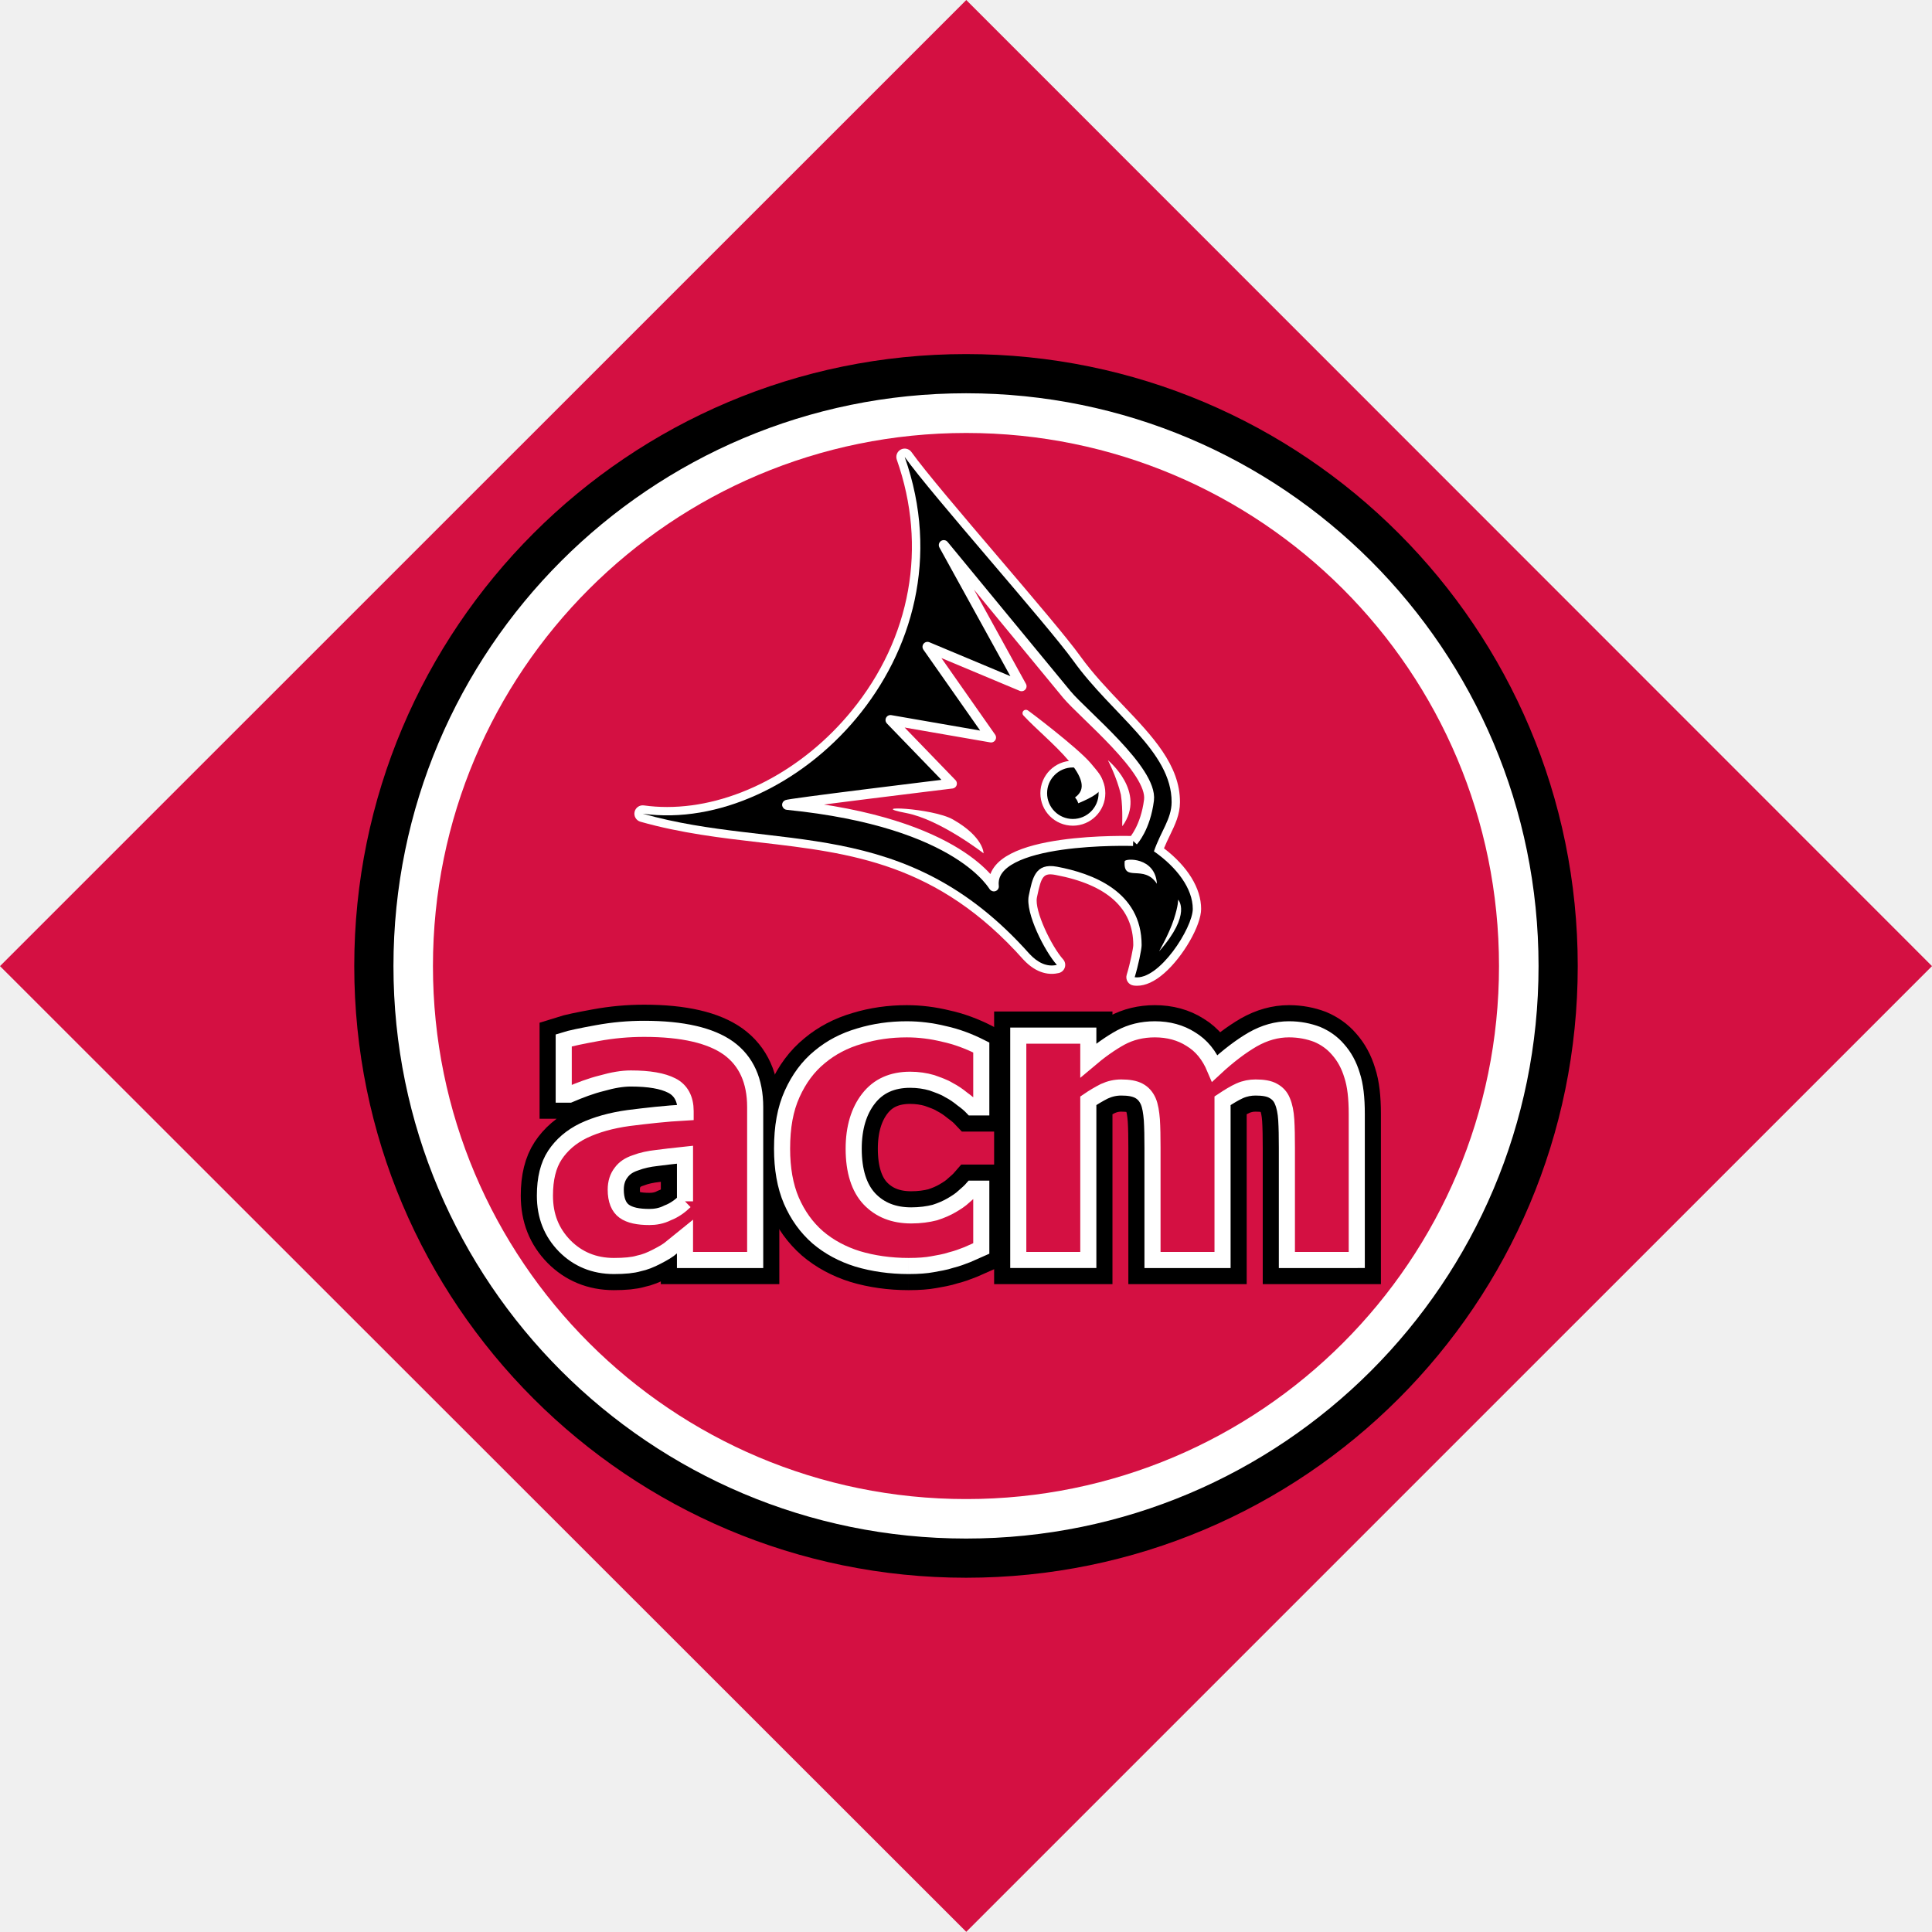
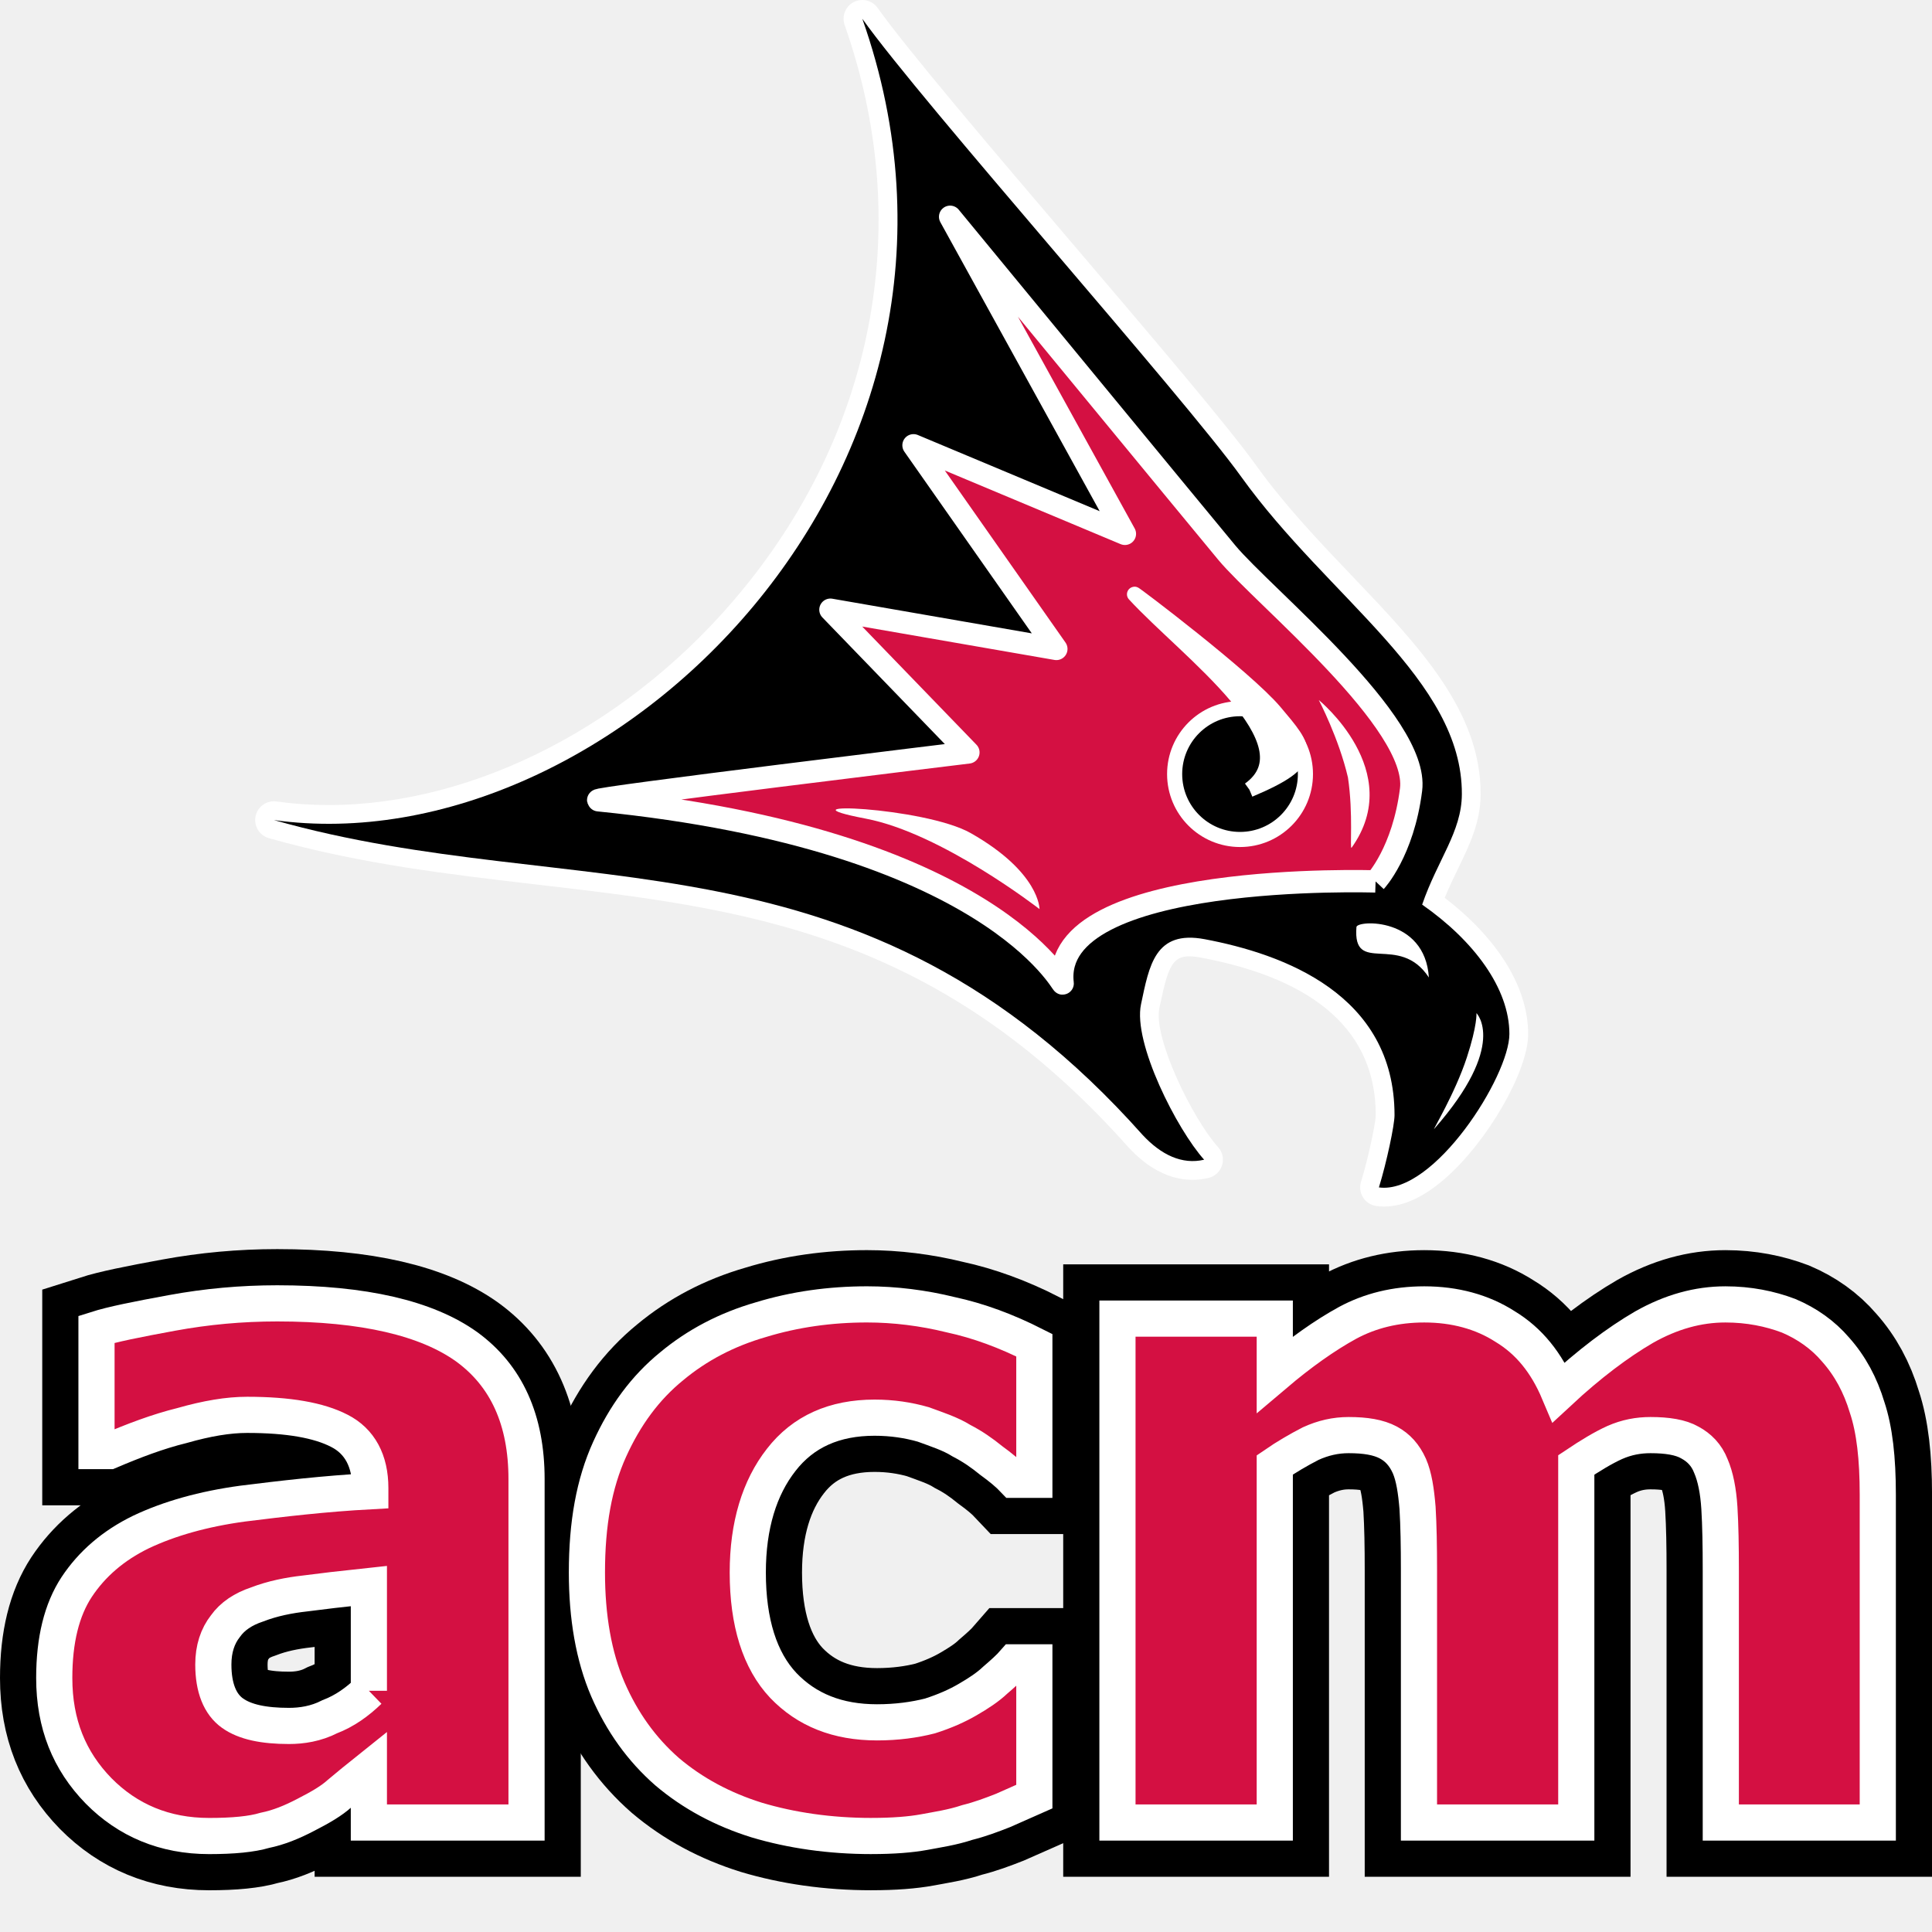
- <svg xmlns="http://www.w3.org/2000/svg" version="1.1" width="300" height="299.972" id="svg8489">
+ <svg xmlns="http://www.w3.org/2000/svg" version="1.1" width="133.565" height="133.565" id="svg8489">
  <defs id="defs8491">
-     <linearGradient x1="1.61796e-005" y1="0" x2="1" y2="0" id="linear4" gradientUnits="userSpaceOnUse" gradientTransform="matrix(0,-41.74383,41.74383,0,32.89362,809.2167)">
+     <linearGradient x1="1.61796e-05" y1="0" x2="1" y2="0" id="linear4" gradientUnits="userSpaceOnUse" gradientTransform="matrix(0,-41.74383,41.74383,0,32.89362,809.2167)">
      <stop id="stop2129" style="stop-color:#3792c1;stop-opacity:1" offset="0" />
      <stop id="stop2131" style="stop-color:#3792c1;stop-opacity:1" offset="0.016" />
      <stop id="stop2133" style="stop-color:#3893c2;stop-opacity:1" offset="0.031" />
      <stop id="stop2135" style="stop-color:#3993c3;stop-opacity:1" offset="0.047" />
      <stop id="stop2137" style="stop-color:#3a94c3;stop-opacity:1" offset="0.062" />
      <stop id="stop2139" style="stop-color:#3b95c4;stop-opacity:1" offset="0.078" />
      <stop id="stop2141" style="stop-color:#3c96c5;stop-opacity:1" offset="0.094" />
      <stop id="stop2143" style="stop-color:#3d96c5;stop-opacity:1" offset="0.109" />
      <stop id="stop2145" style="stop-color:#3e97c6;stop-opacity:1" offset="0.125" />
      <stop id="stop2147" style="stop-color:#3f98c7;stop-opacity:1" offset="0.141" />
      <stop id="stop2149" style="stop-color:#4099c7;stop-opacity:1" offset="0.156" />
      <stop id="stop2151" style="stop-color:#4199c8;stop-opacity:1" offset="0.172" />
      <stop id="stop2153" style="stop-color:#429ac9;stop-opacity:1" offset="0.188" />
      <stop id="stop2155" style="stop-color:#439bc9;stop-opacity:1" offset="0.203" />
      <stop id="stop2157" style="stop-color:#449cca;stop-opacity:1" offset="0.219" />
      <stop id="stop2159" style="stop-color:#459ccb;stop-opacity:1" offset="0.234" />
      <stop id="stop2161" style="stop-color:#469dcb;stop-opacity:1" offset="0.25" />
      <stop id="stop2163" style="stop-color:#489ecc;stop-opacity:1" offset="0.266" />
      <stop id="stop2165" style="stop-color:#499ecd;stop-opacity:1" offset="0.281" />
      <stop id="stop2167" style="stop-color:#4a9fcd;stop-opacity:1" offset="0.297" />
      <stop id="stop2169" style="stop-color:#4ba0ce;stop-opacity:1" offset="0.312" />
      <stop id="stop2171" style="stop-color:#4ca1cf;stop-opacity:1" offset="0.328" />
      <stop id="stop2173" style="stop-color:#4da2cf;stop-opacity:1" offset="0.344" />
      <stop id="stop2175" style="stop-color:#4ea2d0;stop-opacity:1" offset="0.359" />
      <stop id="stop2177" style="stop-color:#4fa3d1;stop-opacity:1" offset="0.375" />
      <stop id="stop2179" style="stop-color:#50a4d1;stop-opacity:1" offset="0.391" />
      <stop id="stop2181" style="stop-color:#51a5d2;stop-opacity:1" offset="0.406" />
      <stop id="stop2183" style="stop-color:#52a5d3;stop-opacity:1" offset="0.414" />
      <stop id="stop2185" style="stop-color:#53a6d3;stop-opacity:1" offset="0.422" />
      <stop id="stop2187" style="stop-color:#54a6d4;stop-opacity:1" offset="0.438" />
      <stop id="stop2189" style="stop-color:#54a7d4;stop-opacity:1" offset="0.445" />
      <stop id="stop2191" style="stop-color:#55a7d4;stop-opacity:1" offset="0.453" />
      <stop id="stop2193" style="stop-color:#56a7d5;stop-opacity:1" offset="0.461" />
      <stop id="stop2195" style="stop-color:#56a8d5;stop-opacity:1" offset="0.469" />
      <stop id="stop2197" style="stop-color:#57a8d5;stop-opacity:1" offset="0.477" />
      <stop id="stop2199" style="stop-color:#57a9d6;stop-opacity:1" offset="0.484" />
      <stop id="stop2201" style="stop-color:#58a9d6;stop-opacity:1" offset="0.492" />
      <stop id="stop2203" style="stop-color:#58a9d6;stop-opacity:1" offset="0.5" />
      <stop id="stop2205" style="stop-color:#59aad7;stop-opacity:1" offset="0.508" />
      <stop id="stop2207" style="stop-color:#5aaad7;stop-opacity:1" offset="0.516" />
      <stop id="stop2209" style="stop-color:#5aabd7;stop-opacity:1" offset="0.523" />
      <stop id="stop2211" style="stop-color:#5babd8;stop-opacity:1" offset="0.531" />
      <stop id="stop2213" style="stop-color:#5babd8;stop-opacity:1" offset="0.539" />
      <stop id="stop2215" style="stop-color:#5cacd9;stop-opacity:1" offset="0.547" />
      <stop id="stop2217" style="stop-color:#5dacd9;stop-opacity:1" offset="0.555" />
      <stop id="stop2219" style="stop-color:#5dadd9;stop-opacity:1" offset="0.562" />
      <stop id="stop2221" style="stop-color:#5eadda;stop-opacity:1" offset="0.57" />
      <stop id="stop2223" style="stop-color:#5eadda;stop-opacity:1" offset="0.578" />
      <stop id="stop2225" style="stop-color:#5faeda;stop-opacity:1" offset="0.586" />
      <stop id="stop2227" style="stop-color:#60aedb;stop-opacity:1" offset="0.594" />
      <stop id="stop2229" style="stop-color:#60aedb;stop-opacity:1" offset="0.602" />
      <stop id="stop2231" style="stop-color:#61afdb;stop-opacity:1" offset="0.609" />
      <stop id="stop2233" style="stop-color:#61afdc;stop-opacity:1" offset="0.617" />
      <stop id="stop2235" style="stop-color:#62b0dc;stop-opacity:1" offset="0.625" />
      <stop id="stop2237" style="stop-color:#63b0dc;stop-opacity:1" offset="0.633" />
      <stop id="stop2239" style="stop-color:#63b0dd;stop-opacity:1" offset="0.641" />
      <stop id="stop2241" style="stop-color:#64b1dd;stop-opacity:1" offset="0.648" />
      <stop id="stop2243" style="stop-color:#64b1dd;stop-opacity:1" offset="0.656" />
      <stop id="stop2245" style="stop-color:#65b2de;stop-opacity:1" offset="0.664" />
      <stop id="stop2247" style="stop-color:#66b2de;stop-opacity:1" offset="0.672" />
      <stop id="stop2249" style="stop-color:#66b2de;stop-opacity:1" offset="0.68" />
      <stop id="stop2251" style="stop-color:#67b3df;stop-opacity:1" offset="0.688" />
      <stop id="stop2253" style="stop-color:#67b3df;stop-opacity:1" offset="0.695" />
      <stop id="stop2255" style="stop-color:#68b4df;stop-opacity:1" offset="0.703" />
      <stop id="stop2257" style="stop-color:#69b4e0;stop-opacity:1" offset="0.711" />
      <stop id="stop2259" style="stop-color:#69b4e0;stop-opacity:1" offset="0.719" />
      <stop id="stop2261" style="stop-color:#6ab5e1;stop-opacity:1" offset="0.727" />
      <stop id="stop2263" style="stop-color:#6bb5e1;stop-opacity:1" offset="0.734" />
      <stop id="stop2265" style="stop-color:#6bb6e1;stop-opacity:1" offset="0.742" />
      <stop id="stop2267" style="stop-color:#6cb6e2;stop-opacity:1" offset="0.75" />
      <stop id="stop2269" style="stop-color:#6cb6e2;stop-opacity:1" offset="0.758" />
      <stop id="stop2271" style="stop-color:#6db7e2;stop-opacity:1" offset="0.766" />
      <stop id="stop2273" style="stop-color:#6eb7e3;stop-opacity:1" offset="0.773" />
      <stop id="stop2275" style="stop-color:#6eb8e3;stop-opacity:1" offset="0.781" />
      <stop id="stop2277" style="stop-color:#6fb8e3;stop-opacity:1" offset="0.789" />
      <stop id="stop2279" style="stop-color:#70b8e4;stop-opacity:1" offset="0.797" />
      <stop id="stop2281" style="stop-color:#70b9e4;stop-opacity:1" offset="0.805" />
      <stop id="stop2283" style="stop-color:#71b9e4;stop-opacity:1" offset="0.812" />
      <stop id="stop2285" style="stop-color:#71bae5;stop-opacity:1" offset="0.82" />
      <stop id="stop2287" style="stop-color:#72bae5;stop-opacity:1" offset="0.828" />
      <stop id="stop2289" style="stop-color:#73bae5;stop-opacity:1" offset="0.836" />
      <stop id="stop2291" style="stop-color:#73bbe6;stop-opacity:1" offset="0.844" />
      <stop id="stop2293" style="stop-color:#74bbe6;stop-opacity:1" offset="0.852" />
      <stop id="stop2295" style="stop-color:#75bce6;stop-opacity:1" offset="0.859" />
      <stop id="stop2297" style="stop-color:#75bce7;stop-opacity:1" offset="0.867" />
      <stop id="stop2299" style="stop-color:#76bde7;stop-opacity:1" offset="0.875" />
      <stop id="stop2301" style="stop-color:#77bde8;stop-opacity:1" offset="0.883" />
      <stop id="stop2303" style="stop-color:#77bde8;stop-opacity:1" offset="0.891" />
      <stop id="stop2305" style="stop-color:#78bee8;stop-opacity:1" offset="0.898" />
      <stop id="stop2307" style="stop-color:#79bee9;stop-opacity:1" offset="0.906" />
      <stop id="stop2309" style="stop-color:#79bfe9;stop-opacity:1" offset="0.914" />
      <stop id="stop2311" style="stop-color:#7abfe9;stop-opacity:1" offset="0.922" />
      <stop id="stop2313" style="stop-color:#7bbfea;stop-opacity:1" offset="0.93" />
      <stop id="stop2315" style="stop-color:#7bc0ea;stop-opacity:1" offset="0.938" />
      <stop id="stop2317" style="stop-color:#7cc0ea;stop-opacity:1" offset="0.945" />
      <stop id="stop2319" style="stop-color:#7dc1eb;stop-opacity:1" offset="0.953" />
      <stop id="stop2321" style="stop-color:#7dc1eb;stop-opacity:1" offset="0.961" />
      <stop id="stop2323" style="stop-color:#7ec1eb;stop-opacity:1" offset="0.969" />
      <stop id="stop2325" style="stop-color:#7fc2ec;stop-opacity:1" offset="0.977" />
      <stop id="stop2327" style="stop-color:#7fc2ec;stop-opacity:1" offset="0.984" />
      <stop id="stop2329" style="stop-color:#80c3ed;stop-opacity:1" offset="0.992" />
      <stop id="stop2331" style="stop-color:#81c3ed;stop-opacity:1" offset="1" />
    </linearGradient>
    <linearGradient x1="-0.017" y1="0" x2="1" y2="0" id="linear5" gradientUnits="userSpaceOnUse" gradientTransform="matrix(0,22.65625,-22.65625,0,71.49689,777.2094)">
      <stop id="stop2337" style="stop-color:#3792c1;stop-opacity:1" offset="0.017" />
      <stop id="stop2339" style="stop-color:#3792c1;stop-opacity:1" offset="0.031" />
      <stop id="stop2341" style="stop-color:#3792c1;stop-opacity:1" offset="0.039" />
      <stop id="stop2343" style="stop-color:#3893c2;stop-opacity:1" offset="0.043" />
      <stop id="stop2345" style="stop-color:#3993c2;stop-opacity:1" offset="0.047" />
      <stop id="stop2347" style="stop-color:#3993c3;stop-opacity:1" offset="0.055" />
      <stop id="stop2349" style="stop-color:#3a94c3;stop-opacity:1" offset="0.062" />
      <stop id="stop2351" style="stop-color:#3b95c4;stop-opacity:1" offset="0.07" />
      <stop id="stop2353" style="stop-color:#3c96c5;stop-opacity:1" offset="0.078" />
      <stop id="stop2355" style="stop-color:#3d96c5;stop-opacity:1" offset="0.086" />
      <stop id="stop2357" style="stop-color:#3e97c6;stop-opacity:1" offset="0.094" />
      <stop id="stop2359" style="stop-color:#3f98c7;stop-opacity:1" offset="0.102" />
      <stop id="stop2361" style="stop-color:#4098c7;stop-opacity:1" offset="0.109" />
      <stop id="stop2363" style="stop-color:#4199c8;stop-opacity:1" offset="0.117" />
      <stop id="stop2365" style="stop-color:#429ac8;stop-opacity:1" offset="0.125" />
      <stop id="stop2367" style="stop-color:#439bc9;stop-opacity:1" offset="0.133" />
      <stop id="stop2369" style="stop-color:#449bca;stop-opacity:1" offset="0.141" />
      <stop id="stop2371" style="stop-color:#459cca;stop-opacity:1" offset="0.148" />
      <stop id="stop2373" style="stop-color:#469dcb;stop-opacity:1" offset="0.156" />
      <stop id="stop2375" style="stop-color:#479dcc;stop-opacity:1" offset="0.164" />
      <stop id="stop2377" style="stop-color:#489ecc;stop-opacity:1" offset="0.172" />
      <stop id="stop2379" style="stop-color:#499fcd;stop-opacity:1" offset="0.18" />
      <stop id="stop2381" style="stop-color:#4a9fcd;stop-opacity:1" offset="0.188" />
      <stop id="stop2383" style="stop-color:#4aa0ce;stop-opacity:1" offset="0.195" />
      <stop id="stop2385" style="stop-color:#4ba0ce;stop-opacity:1" offset="0.203" />
      <stop id="stop2387" style="stop-color:#4ca1cf;stop-opacity:1" offset="0.211" />
      <stop id="stop2389" style="stop-color:#4da2d0;stop-opacity:1" offset="0.219" />
      <stop id="stop2391" style="stop-color:#4ea2d0;stop-opacity:1" offset="0.227" />
      <stop id="stop2393" style="stop-color:#4fa3d1;stop-opacity:1" offset="0.234" />
      <stop id="stop2395" style="stop-color:#50a4d1;stop-opacity:1" offset="0.242" />
      <stop id="stop2397" style="stop-color:#51a4d2;stop-opacity:1" offset="0.25" />
      <stop id="stop2399" style="stop-color:#52a5d2;stop-opacity:1" offset="0.258" />
      <stop id="stop2401" style="stop-color:#53a5d3;stop-opacity:1" offset="0.266" />
      <stop id="stop2403" style="stop-color:#54a6d3;stop-opacity:1" offset="0.273" />
      <stop id="stop2405" style="stop-color:#54a7d4;stop-opacity:1" offset="0.281" />
      <stop id="stop2407" style="stop-color:#55a7d5;stop-opacity:1" offset="0.289" />
      <stop id="stop2409" style="stop-color:#56a8d5;stop-opacity:1" offset="0.297" />
      <stop id="stop2411" style="stop-color:#57a8d6;stop-opacity:1" offset="0.305" />
      <stop id="stop2413" style="stop-color:#58a9d6;stop-opacity:1" offset="0.312" />
      <stop id="stop2415" style="stop-color:#59a9d7;stop-opacity:1" offset="0.32" />
      <stop id="stop2417" style="stop-color:#59aad7;stop-opacity:1" offset="0.328" />
      <stop id="stop2419" style="stop-color:#5aabd8;stop-opacity:1" offset="0.336" />
      <stop id="stop2421" style="stop-color:#5babd8;stop-opacity:1" offset="0.344" />
      <stop id="stop2423" style="stop-color:#5cacd8;stop-opacity:1" offset="0.352" />
      <stop id="stop2425" style="stop-color:#5dacd9;stop-opacity:1" offset="0.359" />
      <stop id="stop2427" style="stop-color:#5eadd9;stop-opacity:1" offset="0.367" />
      <stop id="stop2429" style="stop-color:#5eadda;stop-opacity:1" offset="0.375" />
      <stop id="stop2431" style="stop-color:#5faeda;stop-opacity:1" offset="0.383" />
      <stop id="stop2433" style="stop-color:#60aedb;stop-opacity:1" offset="0.391" />
      <stop id="stop2435" style="stop-color:#61afdb;stop-opacity:1" offset="0.398" />
      <stop id="stop2437" style="stop-color:#61afdc;stop-opacity:1" offset="0.406" />
      <stop id="stop2439" style="stop-color:#62b0dc;stop-opacity:1" offset="0.414" />
      <stop id="stop2441" style="stop-color:#63b0dd;stop-opacity:1" offset="0.422" />
      <stop id="stop2443" style="stop-color:#64b1dd;stop-opacity:1" offset="0.43" />
      <stop id="stop2445" style="stop-color:#64b1dd;stop-opacity:1" offset="0.438" />
      <stop id="stop2447" style="stop-color:#65b2de;stop-opacity:1" offset="0.445" />
      <stop id="stop2449" style="stop-color:#66b2de;stop-opacity:1" offset="0.453" />
      <stop id="stop2451" style="stop-color:#67b3df;stop-opacity:1" offset="0.461" />
      <stop id="stop2453" style="stop-color:#67b3df;stop-opacity:1" offset="0.469" />
      <stop id="stop2455" style="stop-color:#68b4df;stop-opacity:1" offset="0.477" />
      <stop id="stop2457" style="stop-color:#69b4e0;stop-opacity:1" offset="0.484" />
      <stop id="stop2459" style="stop-color:#69b4e0;stop-opacity:1" offset="0.492" />
      <stop id="stop2461" style="stop-color:#6ab5e1;stop-opacity:1" offset="0.5" />
      <stop id="stop2463" style="stop-color:#6bb5e1;stop-opacity:1" offset="0.508" />
      <stop id="stop2465" style="stop-color:#6bb6e1;stop-opacity:1" offset="0.516" />
      <stop id="stop2467" style="stop-color:#6cb6e2;stop-opacity:1" offset="0.523" />
      <stop id="stop2469" style="stop-color:#6db7e2;stop-opacity:1" offset="0.531" />
      <stop id="stop2471" style="stop-color:#6eb7e3;stop-opacity:1" offset="0.547" />
      <stop id="stop2473" style="stop-color:#6fb8e3;stop-opacity:1" offset="0.562" />
      <stop id="stop2475" style="stop-color:#70b9e4;stop-opacity:1" offset="0.578" />
      <stop id="stop2477" style="stop-color:#71b9e5;stop-opacity:1" offset="0.594" />
      <stop id="stop2479" style="stop-color:#72bae5;stop-opacity:1" offset="0.609" />
      <stop id="stop2481" style="stop-color:#73bbe6;stop-opacity:1" offset="0.625" />
      <stop id="stop2483" style="stop-color:#74bce6;stop-opacity:1" offset="0.641" />
      <stop id="stop2485" style="stop-color:#75bce7;stop-opacity:1" offset="0.656" />
      <stop id="stop2487" style="stop-color:#76bde7;stop-opacity:1" offset="0.672" />
      <stop id="stop2489" style="stop-color:#77bde8;stop-opacity:1" offset="0.688" />
      <stop id="stop2491" style="stop-color:#78bee8;stop-opacity:1" offset="0.703" />
      <stop id="stop2493" style="stop-color:#79bee9;stop-opacity:1" offset="0.719" />
      <stop id="stop2495" style="stop-color:#7abfe9;stop-opacity:1" offset="0.734" />
      <stop id="stop2497" style="stop-color:#7bbfea;stop-opacity:1" offset="0.75" />
      <stop id="stop2499" style="stop-color:#7bc0ea;stop-opacity:1" offset="0.766" />
      <stop id="stop2501" style="stop-color:#7cc0ea;stop-opacity:1" offset="0.781" />
      <stop id="stop2503" style="stop-color:#7dc1eb;stop-opacity:1" offset="0.812" />
      <stop id="stop2505" style="stop-color:#7ec2eb;stop-opacity:1" offset="0.844" />
      <stop id="stop2507" style="stop-color:#7fc2ec;stop-opacity:1" offset="0.875" />
      <stop id="stop2509" style="stop-color:#80c3ed;stop-opacity:1" offset="0.938" />
      <stop id="stop2511" style="stop-color:#81c3ed;stop-opacity:1" offset="1" />
    </linearGradient>
    <clipPath clipPathUnits="userSpaceOnUse" id="clipPath1">
      <path d="m 45.355,788.348 c 0,6.359 5.156,11.516 11.523,11.516 6.359,0 11.512,-5.156 11.512,-11.516 0,-6.367 -5.152,-11.52 -11.512,-11.52 -6.367,0 -11.523,5.152 -11.523,11.52" id="path1" style="stroke-width:1" />
    </clipPath>
    <clipPath clipPathUnits="userSpaceOnUse" id="clipPath2">
      <path d="m 36,788.348 20.879,20.867 20.867,-20.867 -20.867,-20.875 z" id="path2" style="stroke-width:1" />
    </clipPath>
    <clipPath clipPathUnits="userSpaceOnUse" id="clipPath112">
      <path d="M -81.899,-25.209 H 29.668 V 80.535 H -81.899 Z" id="path112" />
    </clipPath>
    <clipPath clipPathUnits="userSpaceOnUse" id="clipPath123">
      <path d="M -93.439,-48.567 H 32.669 V 0.022 H -93.439 Z" id="path123" />
    </clipPath>
  </defs>
-   <g transform="translate(-348.9087,-258.4792)" id="layer1">
-     <path d="M 36,809.215 H 77.746 V 767.473 H 36 Z" id="path7016" style="clip-rule:nonzero;fill:#d41042;fill-opacity:1;fill-rule:nonzero;stroke:none;stroke-opacity:1;stroke-width:1;stroke-dasharray:none;paint-order:normal" clip-path="url(#clipPath2)" transform="matrix(7.186301,0,0,7.186301,90.20185,-5256.81)" />
-     <path d="m 590.857,408.493 c 0,50.781 -41.125,91.934 -91.934,91.934 -50.781,0 -91.962,-41.153 -91.962,-91.934 0,-50.809 41.181,-91.99 91.962,-91.99 50.809,0 91.934,41.181 91.934,91.99" id="path7018" style="fill:#ffffff;fill-opacity:1;fill-rule:nonzero;stroke:#000000;stroke-width:6.086;stroke-opacity:1;stroke-dasharray:none" />
-     <path d="M 68.391,776.828 H 45.355 v 23.035 h 23.035 z" id="path7022" style="clip-rule:nonzero;fill:#d41042;fill-opacity:1;fill-rule:nonzero;stroke:none;stroke-width:1;stroke-dasharray:none" clip-path="url(#clipPath1)" transform="matrix(7.186301,0,0,7.186301,90.20185,-5256.81)" />
+   <g transform="translate(-429.7728,-328.134)" id="layer1">
    <g id="g223" transform="matrix(0.5916107,0,0,0.5916107,-263.6791,151.6073)">
      <path id="path111" d="m 0,0 c 0.496,0 1.037,-0.052 1.628,-0.163 11.758,-2.219 17.973,-8.111 17.973,-17.039 0,-0.742 -0.311,-2.405 -0.705,-4.064 0.422,0.257 0.867,0.589 1.328,0.991 3.397,2.963 6.155,8.285 6.155,10.19 0,3.219 -2.596,6.953 -6.943,9.989 -0.602,0.42 -0.852,1.187 -0.615,1.881 0.533,1.556 1.18,2.893 1.751,4.072 0.912,1.885 1.632,3.373 1.64,5.071 0.034,5.968 -4.771,11.004 -10.334,16.836 -2.968,3.11 -6.037,6.326 -8.685,10.013 -2.442,3.402 -9.33,11.486 -15.991,19.305 -4.334,5.086 -8.757,10.277 -12.171,14.426 C -21.889,55.77 -25.94,39.856 -36.568,26.843 -44.791,16.776 -55.902,9.934 -67.081,7.589 c 3.463,-0.522 6.899,-0.921 10.282,-1.315 17.789,-2.068 36.185,-4.207 53.895,-24.103 0.009,-0.009 0.017,-0.019 0.026,-0.028 -1.924,3.514 -3.581,7.955 -2.993,10.719 l 0.074,0.351 C -5.216,-4.027 -4.368,0 0,0 m 17.046,-25.209 c -0.23,0 -0.457,0.016 -0.682,0.047 -0.478,0.065 -0.904,0.338 -1.163,0.745 -0.26,0.407 -0.327,0.907 -0.185,1.368 0.709,2.303 1.296,5.293 1.296,5.847 0,7.246 -5.146,11.892 -15.294,13.806 -2.41,0.455 -2.805,-0.31 -3.596,-4.069 l -0.075,-0.357 c -0.552,-2.594 2.903,-9.689 5.146,-12.182 0.389,-0.431 0.521,-1.037 0.347,-1.591 -0.174,-0.555 -0.627,-0.977 -1.193,-1.11 -1.691,-0.397 -4.275,-0.259 -6.985,2.664 -16.9,18.986 -33.872,20.959 -51.841,23.048 -7.629,0.887 -15.517,1.804 -23.523,4.072 -0.832,0.236 -1.339,1.075 -1.161,1.921 0.178,0.846 0.979,1.41 1.836,1.291 1.502,-0.209 3.028,-0.311 4.568,-0.311 12.832,-0.001 26.669,7.099 36.343,18.944 11.677,14.296 14.912,32.309 8.878,49.419 -0.273,0.773 0.066,1.629 0.794,2.007 0.726,0.377 1.621,0.162 2.097,-0.507 2.637,-3.707 9.965,-12.309 17.053,-20.628 7.013,-8.232 13.638,-16.007 16.159,-19.52 2.515,-3.5 5.503,-6.632 8.393,-9.661 C 20.061,23.951 25.542,18.206 25.502,10.91 25.489,8.467 24.539,6.504 23.533,4.425 23.134,3.602 22.727,2.758 22.355,1.844 c 4.664,-3.567 7.313,-7.863 7.313,-11.929 0,-3.248 -3.539,-9.405 -7.282,-12.669 -1.871,-1.631 -3.664,-2.455 -5.34,-2.455" style="fill:#ffffff;fill-opacity:1;fill-rule:nonzero;stroke:none;stroke-width:3.789;stroke-dasharray:none" transform="matrix(1.333333,0,0,-1.333333,1311.159,405.7629)" clip-path="url(#clipPath112)" />
      <path id="path113" d="M 0,0 C 0.194,0.566 0.977,0.81 1.748,0.545 2.518,0.279 2.985,-0.395 2.79,-0.962 2.596,-1.527 1.813,-1.771 1.043,-1.506 0.272,-1.24 -0.195,-0.565 0,0" style="fill:#231f20;fill-opacity:1;fill-rule:nonzero;stroke:none" transform="matrix(1.333333,0,0,-1.333333,1336.56,411.0569)" />
      <path id="path114" d="m 0,0 c 5.239,-7.367 28.139,-33.081 33.216,-40.154 7.637,-10.632 19.384,-17.797 19.328,-27.817 -0.018,-3.298 -2.135,-5.74 -3.48,-9.667 4.536,-3.166 7.646,-7.344 7.646,-11.337 0,-3.689 -6.612,-14.11 -11.435,-13.447 0.683,2.219 1.368,5.462 1.368,6.331 0,10.632 -9.81,14.134 -16.632,15.422 -4.371,0.824 -4.866,-2.31 -5.586,-5.702 -0.722,-3.395 3.162,-10.989 5.532,-13.623 -1.934,-0.455 -3.772,0.423 -5.403,2.182 -24.605,27.643 -49.609,20.072 -76.12,27.584 C -22.1,-74.32 13.915,-39.452 0,0" style="fill:#000000;fill-opacity:1;fill-rule:nonzero;stroke:none" transform="matrix(1.333333,0,0,-1.333333,1272.91,300.5765)" />
      <path id="path115" d="m 0,0 c 0,0 -28.599,0.95 -27.426,-8.941 0.047,-0.399 -6.131,12.597 -40.681,16.052 -1.134,0.114 32.42,4.194 32.42,4.194 l -12.094,12.51 19.802,-3.44 -12.521,17.85 18.529,-7.762 -15.32,27.789 c 0,0 21.938,-26.658 24.246,-29.432 C -9.815,24.938 3.847,13.92 3.108,8.052 2.419,2.573 0,0 0,0" style="fill:#d41042;fill-opacity:1;fill-rule:nonzero;stroke:#ffffff;stroke-width:1.955;stroke-linecap:butt;stroke-linejoin:round;stroke-miterlimit:3.864;stroke-dasharray:none;stroke-opacity:1" transform="matrix(1.333333,0,0,-1.333333,1332.889,401.3832)" />
      <path id="path116" d="M 0,0 C -0.34,5.328 -6.3,5.03 -6.348,4.421 -6.689,0.113 -2.607,3.967 0,0" style="fill:#ffffff;fill-opacity:1;fill-rule:evenodd;stroke:none" transform="matrix(1.333333,0,0,-1.333333,1339.114,412.6084)" />
      <path id="path117" d="m 0,0 c 0,3.166 2.567,5.731 5.732,5.731 3.166,0 5.731,-2.565 5.731,-5.731 0,-3.166 -2.565,-5.732 -5.731,-5.732 C 2.567,-5.732 0,-3.166 0,0" style="fill:#000000;fill-opacity:1;fill-rule:nonzero;stroke:#ffffff;stroke-width:1.324;stroke-linecap:butt;stroke-linejoin:miter;stroke-miterlimit:3.864;stroke-dasharray:none;stroke-opacity:1" transform="matrix(1.333333,0,0,-1.333333,1309.405,388.8384)" />
      <path id="path118" d="M 0,0 C 5.709,4.122 -5.471,12.13 -10.069,17.126 -10.296,17.371 -0.317,9.831 2.22,6.818 4.975,3.546 6.026,2.537 0,0" style="fill:#ffffff;fill-opacity:1;fill-rule:nonzero;stroke:#ffffff;stroke-width:1.324;stroke-linecap:butt;stroke-linejoin:round;stroke-miterlimit:3.864;stroke-dasharray:none;stroke-opacity:1" transform="matrix(1.333333,0,0,-1.333333,1318.142,390.6635)" />
      <path id="path119" d="M 0,0 C 0,0 7.669,-6.232 2.876,-12.942 2.701,-13.187 3.036,-9.986 2.556,-6.79 1.758,-3.355 0,0 0,0" style="fill:#ffffff;fill-opacity:1;fill-rule:nonzero;stroke:none" transform="matrix(1.333333,0,0,-1.333333,1326.25,380.1849)" />
      <path id="path120" d="m 0,0 c 0,0 -8.562,6.659 -15.223,7.928 -8.256,1.573 5.133,1.04 9.197,-1.269 C 0.039,3.215 0,0 0,0" style="fill:#ffffff;fill-opacity:1;fill-rule:nonzero;stroke:none" transform="matrix(1.333333,0,0,-1.333333,1293.616,404.6176)" />
      <path id="path121" d="m 0,0 c 0,0 2.775,-2.776 -3.702,-10.139 -0.203,-0.232 1.834,3.118 2.865,6.277 C 0.08,-1.052 0,0 0,0" style="fill:#ffffff;fill-opacity:1;fill-rule:nonzero;stroke:none" transform="matrix(1.333333,0,0,-1.333333,1344.676,416.7749)" />
    </g>
-     <g id="g6" transform="matrix(0.8745582,0,0,0.8745582,61.08989,79.12966)" style="display:inline">
-       <path d="m 490.445,429.856 c -3.284,0 -6.344,-0.449 -9.067,-1.263 -2.695,-0.842 -5.053,-2.105 -7.074,-3.818 -2.021,-1.768 -3.565,-3.93 -4.688,-6.513 -1.123,-2.611 -1.656,-5.727 -1.656,-9.236 0,-3.846 0.561,-7.018 1.797,-9.741 1.207,-2.667 2.807,-4.856 4.913,-6.569 1.993,-1.656 4.323,-2.891 7.046,-3.677 2.667,-0.814 5.474,-1.207 8.393,-1.207 2.19,0 4.435,0.281 6.597,0.814 2.218,0.477 4.407,1.291 6.625,2.414 v 10.639 h -1.6 c -0.449,-0.477 -1.095,-1.011 -1.797,-1.516 -0.758,-0.617 -1.488,-1.123 -2.358,-1.572 -0.898,-0.561 -1.965,-0.898 -3.032,-1.291 -1.179,-0.337 -2.442,-0.533 -3.846,-0.533 -3.172,0 -5.642,1.095 -7.383,3.34 -1.712,2.19 -2.639,5.165 -2.639,8.899 0,3.958 0.954,6.962 2.807,8.927 1.853,1.937 4.295,2.919 7.411,2.919 1.572,0 2.976,-0.196 4.183,-0.505 1.151,-0.365 2.162,-0.814 2.976,-1.291 0.87,-0.505 1.6,-0.983 2.19,-1.544 0.589,-0.505 1.123,-0.983 1.488,-1.404 h 1.6 v 10.611 c -0.702,0.309 -1.516,0.673 -2.47,1.095 -0.926,0.365 -1.825,0.702 -2.835,0.954 -1.179,0.393 -2.358,0.561 -3.397,0.758 -1.067,0.197 -2.442,0.309 -4.183,0.309" id="path4" style="fill:#ffffff;fill-opacity:1;fill-rule:nonzero;stroke:#000000;stroke-width:8.576;stroke-dasharray:none;stroke-opacity:1" />
-       <path d="m 450.724,424.606 c -0.842,0.673 -1.6,1.291 -2.302,1.881 -0.646,0.589 -1.516,1.095 -2.667,1.684 -1.123,0.589 -2.162,1.011 -3.256,1.235 -1.039,0.309 -2.498,0.449 -4.407,0.449 -3.509,0 -6.428,-1.235 -8.73,-3.565 -2.33,-2.386 -3.509,-5.306 -3.509,-8.927 0,-3.004 0.589,-5.39 1.768,-7.186 1.207,-1.825 2.891,-3.284 5.081,-4.351 2.246,-1.067 4.941,-1.825 8.028,-2.246 3.144,-0.393 6.485,-0.786 10.106,-0.983 v -0.252 c 0,-2.162 -0.842,-3.705 -2.442,-4.52 -1.628,-0.842 -4.042,-1.263 -7.299,-1.263 -1.488,0 -3.172,0.281 -5.137,0.842 -1.937,0.477 -3.846,1.207 -5.755,2.021 h -1.011 v -9.629 c 1.235,-0.393 3.2,-0.786 5.951,-1.291 2.751,-0.505 5.502,-0.758 8.337,-0.758 6.849,0 11.818,1.179 14.962,3.425 3.172,2.302 4.744,5.811 4.744,10.471 v 27.145 l -12.464,-3.6e-4 z m 0,-6.232 v -8.281 c -2.105,0.224 -3.79,0.421 -5.053,0.589 -1.263,0.14 -2.554,0.393 -3.79,0.87 -1.095,0.365 -1.937,0.926 -2.498,1.712 -0.618,0.786 -0.954,1.797 -0.954,3.032 0,1.853 0.533,3.144 1.516,3.846 0.983,0.702 2.47,1.011 4.463,1.011 1.011,0 2.133,-0.168 3.228,-0.73 1.179,-0.449 2.19,-1.179 3.088,-2.049" id="path5" style="fill:#ffffff;fill-opacity:1;fill-rule:nonzero;stroke:#000000;stroke-width:8.576;stroke-dasharray:none;stroke-opacity:1" />
-       <path d="m 557.592,428.789 v -19.931 c 0,-1.937 -0.028,-3.565 -0.112,-4.941 -0.084,-1.347 -0.309,-2.47 -0.674,-3.312 -0.337,-0.87 -0.926,-1.46 -1.656,-1.853 -0.73,-0.421 -1.797,-0.589 -3.116,-0.589 -0.954,0 -1.881,0.168 -2.835,0.589 -0.926,0.421 -1.937,1.039 -3.032,1.768 v 28.268 h -12.436 v -19.931 c 0,-1.937 -0.028,-3.565 -0.112,-4.941 -0.112,-1.347 -0.281,-2.47 -0.646,-3.312 -0.393,-0.87 -0.926,-1.46 -1.656,-1.853 -0.786,-0.421 -1.825,-0.589 -3.144,-0.589 -1.039,0 -2.021,0.224 -3.004,0.673 -0.983,0.505 -1.937,1.067 -2.835,1.684 v 28.268 h -12.436 v -39.833 h 12.436 v 4.407 c 2.021,-1.712 3.958,-3.088 5.755,-4.07 1.769,-0.954 3.79,-1.46 6.063,-1.46 2.414,0 4.576,0.589 6.372,1.74 1.909,1.151 3.284,2.863 4.267,5.193 2.386,-2.218 4.66,-3.93 6.737,-5.137 2.133,-1.207 4.267,-1.797 6.428,-1.797 1.853,0 3.509,0.337 4.997,0.898 1.46,0.617 2.723,1.516 3.705,2.667 1.151,1.291 1.965,2.807 2.498,4.576 0.589,1.768 0.842,4.042 0.842,6.906 l 5e-5,25.91 z" id="path6" style="fill:#ffffff;fill-opacity:1;fill-rule:nonzero;stroke:#000000;stroke-width:8.576;stroke-dasharray:none;stroke-opacity:1" />
-       <path d="m 490.445,429.856 c -3.284,0 -6.344,-0.449 -9.067,-1.263 -2.695,-0.842 -5.053,-2.105 -7.074,-3.818 -2.021,-1.768 -3.565,-3.93 -4.688,-6.513 -1.123,-2.611 -1.656,-5.727 -1.656,-9.236 0,-3.846 0.561,-7.018 1.797,-9.741 1.207,-2.667 2.807,-4.856 4.913,-6.569 1.993,-1.656 4.323,-2.891 7.046,-3.677 2.667,-0.814 5.474,-1.207 8.393,-1.207 2.19,0 4.435,0.281 6.597,0.814 2.218,0.477 4.407,1.291 6.625,2.414 v 10.639 h -1.6 c -0.449,-0.477 -1.095,-1.011 -1.797,-1.516 -0.758,-0.617 -1.488,-1.123 -2.358,-1.572 -0.898,-0.561 -1.965,-0.898 -3.032,-1.291 -1.179,-0.337 -2.442,-0.533 -3.846,-0.533 -3.172,0 -5.642,1.095 -7.383,3.34 -1.712,2.19 -2.639,5.165 -2.639,8.899 0,3.958 0.954,6.962 2.807,8.927 1.853,1.937 4.295,2.919 7.411,2.919 1.572,0 2.976,-0.196 4.183,-0.505 1.151,-0.365 2.162,-0.814 2.976,-1.291 0.87,-0.505 1.6,-0.983 2.19,-1.544 0.589,-0.505 1.123,-0.983 1.488,-1.404 h 1.6 v 10.611 c -0.702,0.309 -1.516,0.673 -2.47,1.095 -0.926,0.365 -1.825,0.702 -2.835,0.954 -1.179,0.393 -2.358,0.561 -3.397,0.758 -1.067,0.197 -2.442,0.309 -4.183,0.309" id="path7026" style="fill:#d41042;fill-opacity:1;fill-rule:nonzero;stroke:#ffffff;stroke-width:2.859;stroke-dasharray:none;stroke-opacity:1" />
-       <path d="m 450.724,424.606 c -0.842,0.673 -1.6,1.291 -2.302,1.881 -0.646,0.589 -1.516,1.095 -2.667,1.684 -1.123,0.589 -2.162,1.011 -3.256,1.235 -1.039,0.309 -2.498,0.449 -4.407,0.449 -3.509,0 -6.428,-1.235 -8.73,-3.565 -2.33,-2.386 -3.509,-5.306 -3.509,-8.927 0,-3.004 0.589,-5.39 1.768,-7.186 1.207,-1.825 2.891,-3.284 5.081,-4.351 2.246,-1.067 4.941,-1.825 8.028,-2.246 3.144,-0.393 6.485,-0.786 10.106,-0.983 v -0.252 c 0,-2.162 -0.842,-3.705 -2.442,-4.52 -1.628,-0.842 -4.042,-1.263 -7.299,-1.263 -1.488,0 -3.172,0.281 -5.137,0.842 -1.937,0.477 -3.846,1.207 -5.755,2.021 h -1.011 v -9.629 c 1.235,-0.393 3.2,-0.786 5.951,-1.291 2.751,-0.505 5.502,-0.758 8.337,-0.758 6.849,0 11.818,1.179 14.962,3.425 3.172,2.302 4.744,5.811 4.744,10.471 v 27.145 l -12.464,-3.6e-4 z m 0,-6.232 v -8.281 c -2.105,0.224 -3.79,0.421 -5.053,0.589 -1.263,0.14 -2.554,0.393 -3.79,0.87 -1.095,0.365 -1.937,0.926 -2.498,1.712 -0.618,0.786 -0.954,1.797 -0.954,3.032 0,1.853 0.533,3.144 1.516,3.846 0.983,0.702 2.47,1.011 4.463,1.011 1.011,0 2.133,-0.168 3.228,-0.73 1.179,-0.449 2.19,-1.179 3.088,-2.049" id="path7024" style="fill:#d41042;fill-opacity:1;fill-rule:nonzero;stroke:#ffffff;stroke-width:2.859;stroke-dasharray:none;stroke-opacity:1" />
-       <path d="m 557.592,428.789 v -19.931 c 0,-1.937 -0.028,-3.565 -0.112,-4.941 -0.084,-1.347 -0.309,-2.47 -0.674,-3.312 -0.337,-0.87 -0.926,-1.46 -1.656,-1.853 -0.73,-0.421 -1.797,-0.589 -3.116,-0.589 -0.954,0 -1.881,0.168 -2.835,0.589 -0.926,0.421 -1.937,1.039 -3.032,1.768 v 28.268 h -12.436 v -19.931 c 0,-1.937 -0.028,-3.565 -0.112,-4.941 -0.112,-1.347 -0.281,-2.47 -0.646,-3.312 -0.393,-0.87 -0.926,-1.46 -1.656,-1.853 -0.786,-0.421 -1.825,-0.589 -3.144,-0.589 -1.039,0 -2.021,0.224 -3.004,0.673 -0.983,0.505 -1.937,1.067 -2.835,1.684 v 28.268 h -12.436 v -39.833 h 12.436 v 4.407 c 2.021,-1.712 3.958,-3.088 5.755,-4.07 1.769,-0.954 3.79,-1.46 6.063,-1.46 2.414,0 4.576,0.589 6.372,1.74 1.909,1.151 3.284,2.863 4.267,5.193 2.386,-2.218 4.66,-3.93 6.737,-5.137 2.133,-1.207 4.267,-1.797 6.428,-1.797 1.853,0 3.509,0.337 4.997,0.898 1.46,0.617 2.723,1.516 3.705,2.667 1.151,1.291 1.965,2.807 2.498,4.576 0.589,1.768 0.842,4.042 0.842,6.906 l 5e-5,25.91 z" id="path7028" style="fill:#d41042;fill-opacity:1;fill-rule:nonzero;stroke:#ffffff;stroke-width:2.859;stroke-dasharray:none;stroke-opacity:1" />
-     </g>
+     <path d="m 490.013,455.063 c -2.872,0 -5.548,-0.393 -7.93,-1.105 -2.357,-0.737 -4.419,-1.841 -6.187,-3.339 -1.768,-1.547 -3.118,-3.437 -4.1,-5.696 -0.982,-2.283 -1.448,-5.008 -1.448,-8.077 0,-3.363 0.491,-6.138 1.571,-8.519 1.056,-2.332 2.455,-4.247 4.296,-5.745 1.743,-1.448 3.781,-2.529 6.162,-3.216 2.332,-0.712 4.787,-1.056 7.34,-1.056 1.915,0 3.879,0.246 5.769,0.712 1.939,0.417 3.854,1.129 5.794,2.111 v 9.305 h -1.399 c -0.393,-0.417 -0.957,-0.884 -1.571,-1.326 -0.663,-0.54 -1.301,-0.982 -2.062,-1.375 -0.786,-0.491 -1.719,-0.786 -2.651,-1.129 -1.031,-0.295 -2.136,-0.466 -3.363,-0.466 -2.774,0 -4.935,0.957 -6.457,2.921 -1.498,1.915 -2.308,4.517 -2.308,7.782 0,3.462 0.835,6.088 2.455,7.807 1.62,1.694 3.756,2.553 6.481,2.553 1.375,0 2.602,-0.172 3.658,-0.442 1.007,-0.319 1.89,-0.712 2.602,-1.129 0.761,-0.442 1.399,-0.859 1.915,-1.35 0.516,-0.442 0.982,-0.859 1.301,-1.227 h 1.399 v 9.28 c -0.614,0.27 -1.326,0.589 -2.16,0.957 -0.81,0.319 -1.596,0.614 -2.48,0.835 -1.031,0.344 -2.062,0.491 -2.971,0.663 -0.933,0.172 -2.136,0.27 -3.658,0.27" id="path4" style="fill:#ffffff;fill-opacity:1;fill-rule:nonzero;stroke:#000000;stroke-width:7.5;stroke-dasharray:none;stroke-opacity:1" />
+     <path d="m 455.274,450.473 c -0.737,0.589 -1.399,1.129 -2.013,1.645 -0.565,0.515 -1.326,0.957 -2.332,1.473 -0.982,0.515 -1.89,0.884 -2.848,1.08 -0.908,0.27 -2.185,0.393 -3.854,0.393 -3.069,0 -5.622,-1.08 -7.635,-3.118 -2.038,-2.087 -3.069,-4.64 -3.069,-7.807 0,-2.627 0.516,-4.714 1.547,-6.285 1.056,-1.596 2.529,-2.872 4.444,-3.805 1.964,-0.933 4.321,-1.596 7.021,-1.964 2.75,-0.344 5.671,-0.687 8.838,-0.859 v -0.221 c 0,-1.89 -0.737,-3.241 -2.136,-3.953 -1.424,-0.737 -3.535,-1.105 -6.383,-1.105 -1.301,0 -2.774,0.246 -4.493,0.737 -1.694,0.417 -3.363,1.056 -5.033,1.768 h -0.884 v -8.421 c 1.08,-0.344 2.799,-0.687 5.205,-1.129 2.406,-0.442 4.812,-0.663 7.291,-0.663 5.99,0 10.336,1.031 13.085,2.995 2.774,2.013 4.149,5.082 4.149,9.157 v 23.74 l -10.9,-3.2e-4 z m 0,-5.45 v -7.242 c -1.841,0.196 -3.314,0.368 -4.419,0.515 -1.105,0.123 -2.234,0.344 -3.314,0.761 -0.957,0.319 -1.694,0.81 -2.185,1.498 -0.54,0.687 -0.835,1.571 -0.835,2.651 0,1.62 0.466,2.75 1.326,3.363 0.859,0.614 2.16,0.884 3.903,0.884 0.884,0 1.866,-0.147 2.823,-0.638 1.031,-0.393 1.915,-1.031 2.701,-1.792" id="path5" style="fill:#ffffff;fill-opacity:1;fill-rule:nonzero;stroke:#000000;stroke-width:7.5;stroke-dasharray:none;stroke-opacity:1" />
+     <path d="m 548.737,454.131 v -17.431 c 0,-1.694 -0.025,-3.118 -0.098,-4.321 -0.074,-1.178 -0.27,-2.16 -0.589,-2.897 -0.295,-0.761 -0.81,-1.277 -1.448,-1.62 -0.638,-0.368 -1.571,-0.515 -2.725,-0.515 -0.835,0 -1.645,0.147 -2.48,0.515 -0.81,0.368 -1.694,0.908 -2.651,1.547 v 24.722 h -10.876 v -17.431 c 0,-1.694 -0.025,-3.118 -0.098,-4.321 -0.098,-1.178 -0.245,-2.16 -0.565,-2.897 -0.344,-0.761 -0.81,-1.277 -1.448,-1.62 -0.687,-0.368 -1.596,-0.515 -2.75,-0.515 -0.908,0 -1.768,0.196 -2.627,0.589 -0.859,0.442 -1.694,0.933 -2.48,1.473 v 24.722 h -10.876 v -34.837 h 10.876 v 3.854 c 1.768,-1.498 3.462,-2.701 5.033,-3.56 1.547,-0.835 3.314,-1.277 5.303,-1.277 2.111,0 4.002,0.515 5.573,1.522 1.669,1.007 2.872,2.504 3.732,4.542 2.087,-1.939 4.075,-3.437 5.892,-4.493 1.866,-1.056 3.732,-1.571 5.622,-1.571 1.62,0 3.069,0.295 4.37,0.786 1.277,0.54 2.381,1.326 3.241,2.332 1.007,1.129 1.719,2.455 2.185,4.002 0.516,1.547 0.737,3.535 0.737,6.039 l 4e-5,22.66 z" id="path6" style="fill:#ffffff;fill-opacity:1;fill-rule:nonzero;stroke:#000000;stroke-width:7.5;stroke-dasharray:none;stroke-opacity:1" />
+     <path d="m 490.013,455.063 c -2.872,0 -5.548,-0.393 -7.93,-1.105 -2.357,-0.737 -4.419,-1.841 -6.187,-3.339 -1.768,-1.547 -3.118,-3.437 -4.1,-5.696 -0.982,-2.283 -1.448,-5.008 -1.448,-8.077 0,-3.363 0.491,-6.138 1.571,-8.519 1.056,-2.332 2.455,-4.247 4.296,-5.745 1.743,-1.448 3.781,-2.529 6.162,-3.216 2.332,-0.712 4.787,-1.056 7.34,-1.056 1.915,0 3.879,0.246 5.769,0.712 1.939,0.417 3.854,1.129 5.794,2.111 v 9.305 h -1.399 c -0.393,-0.417 -0.957,-0.884 -1.571,-1.326 -0.663,-0.54 -1.301,-0.982 -2.062,-1.375 -0.786,-0.491 -1.719,-0.786 -2.651,-1.129 -1.031,-0.295 -2.136,-0.466 -3.363,-0.466 -2.774,0 -4.935,0.957 -6.457,2.921 -1.498,1.915 -2.308,4.517 -2.308,7.782 0,3.462 0.835,6.088 2.455,7.807 1.62,1.694 3.756,2.553 6.481,2.553 1.375,0 2.602,-0.172 3.658,-0.442 1.007,-0.319 1.89,-0.712 2.602,-1.129 0.761,-0.442 1.399,-0.859 1.915,-1.35 0.516,-0.442 0.982,-0.859 1.301,-1.227 h 1.399 v 9.28 c -0.614,0.27 -1.326,0.589 -2.16,0.957 -0.81,0.319 -1.596,0.614 -2.48,0.835 -1.031,0.344 -2.062,0.491 -2.971,0.663 -0.933,0.172 -2.136,0.27 -3.658,0.27" id="path7026" style="fill:#d41042;fill-opacity:1;fill-rule:nonzero;stroke:#ffffff;stroke-width:2.5;stroke-dasharray:none;stroke-opacity:1" />
+     <path d="m 455.274,450.473 c -0.737,0.589 -1.399,1.129 -2.013,1.645 -0.565,0.515 -1.326,0.957 -2.332,1.473 -0.982,0.515 -1.89,0.884 -2.848,1.08 -0.908,0.27 -2.185,0.393 -3.854,0.393 -3.069,0 -5.622,-1.08 -7.635,-3.118 -2.038,-2.087 -3.069,-4.64 -3.069,-7.807 0,-2.627 0.516,-4.714 1.547,-6.285 1.056,-1.596 2.529,-2.872 4.444,-3.805 1.964,-0.933 4.321,-1.596 7.021,-1.964 2.75,-0.344 5.671,-0.687 8.838,-0.859 v -0.221 c 0,-1.89 -0.737,-3.241 -2.136,-3.953 -1.424,-0.737 -3.535,-1.105 -6.383,-1.105 -1.301,0 -2.774,0.246 -4.493,0.737 -1.694,0.417 -3.363,1.056 -5.033,1.768 h -0.884 v -8.421 c 1.08,-0.344 2.799,-0.687 5.205,-1.129 2.406,-0.442 4.812,-0.663 7.291,-0.663 5.99,0 10.336,1.031 13.085,2.995 2.774,2.013 4.149,5.082 4.149,9.157 v 23.74 l -10.9,-3.2e-4 z m 0,-5.45 v -7.242 c -1.841,0.196 -3.314,0.368 -4.419,0.515 -1.105,0.123 -2.234,0.344 -3.314,0.761 -0.957,0.319 -1.694,0.81 -2.185,1.498 -0.54,0.687 -0.835,1.571 -0.835,2.651 0,1.62 0.466,2.75 1.326,3.363 0.859,0.614 2.16,0.884 3.903,0.884 0.884,0 1.866,-0.147 2.823,-0.638 1.031,-0.393 1.915,-1.031 2.701,-1.792" id="path7024" style="fill:#d41042;fill-opacity:1;fill-rule:nonzero;stroke:#ffffff;stroke-width:2.5;stroke-dasharray:none;stroke-opacity:1" />
+     <path d="m 548.737,454.131 v -17.431 c 0,-1.694 -0.025,-3.118 -0.098,-4.321 -0.074,-1.178 -0.27,-2.16 -0.589,-2.897 -0.295,-0.761 -0.81,-1.277 -1.448,-1.62 -0.638,-0.368 -1.571,-0.515 -2.725,-0.515 -0.835,0 -1.645,0.147 -2.48,0.515 -0.81,0.368 -1.694,0.908 -2.651,1.547 v 24.722 h -10.876 v -17.431 c 0,-1.694 -0.025,-3.118 -0.098,-4.321 -0.098,-1.178 -0.245,-2.16 -0.565,-2.897 -0.344,-0.761 -0.81,-1.277 -1.448,-1.62 -0.687,-0.368 -1.596,-0.515 -2.75,-0.515 -0.908,0 -1.768,0.196 -2.627,0.589 -0.859,0.442 -1.694,0.933 -2.48,1.473 v 24.722 h -10.876 v -34.837 h 10.876 v 3.854 c 1.768,-1.498 3.462,-2.701 5.033,-3.56 1.547,-0.835 3.314,-1.277 5.303,-1.277 2.111,0 4.002,0.515 5.573,1.522 1.669,1.007 2.872,2.504 3.732,4.542 2.087,-1.939 4.075,-3.437 5.892,-4.493 1.866,-1.056 3.732,-1.571 5.622,-1.571 1.62,0 3.069,0.295 4.37,0.786 1.277,0.54 2.381,1.326 3.241,2.332 1.007,1.129 1.719,2.455 2.185,4.002 0.516,1.547 0.737,3.535 0.737,6.039 l 4e-5,22.66 z" id="path7028" style="fill:#d41042;fill-opacity:1;fill-rule:nonzero;stroke:#ffffff;stroke-width:2.5;stroke-dasharray:none;stroke-opacity:1" />
  </g>
</svg>
